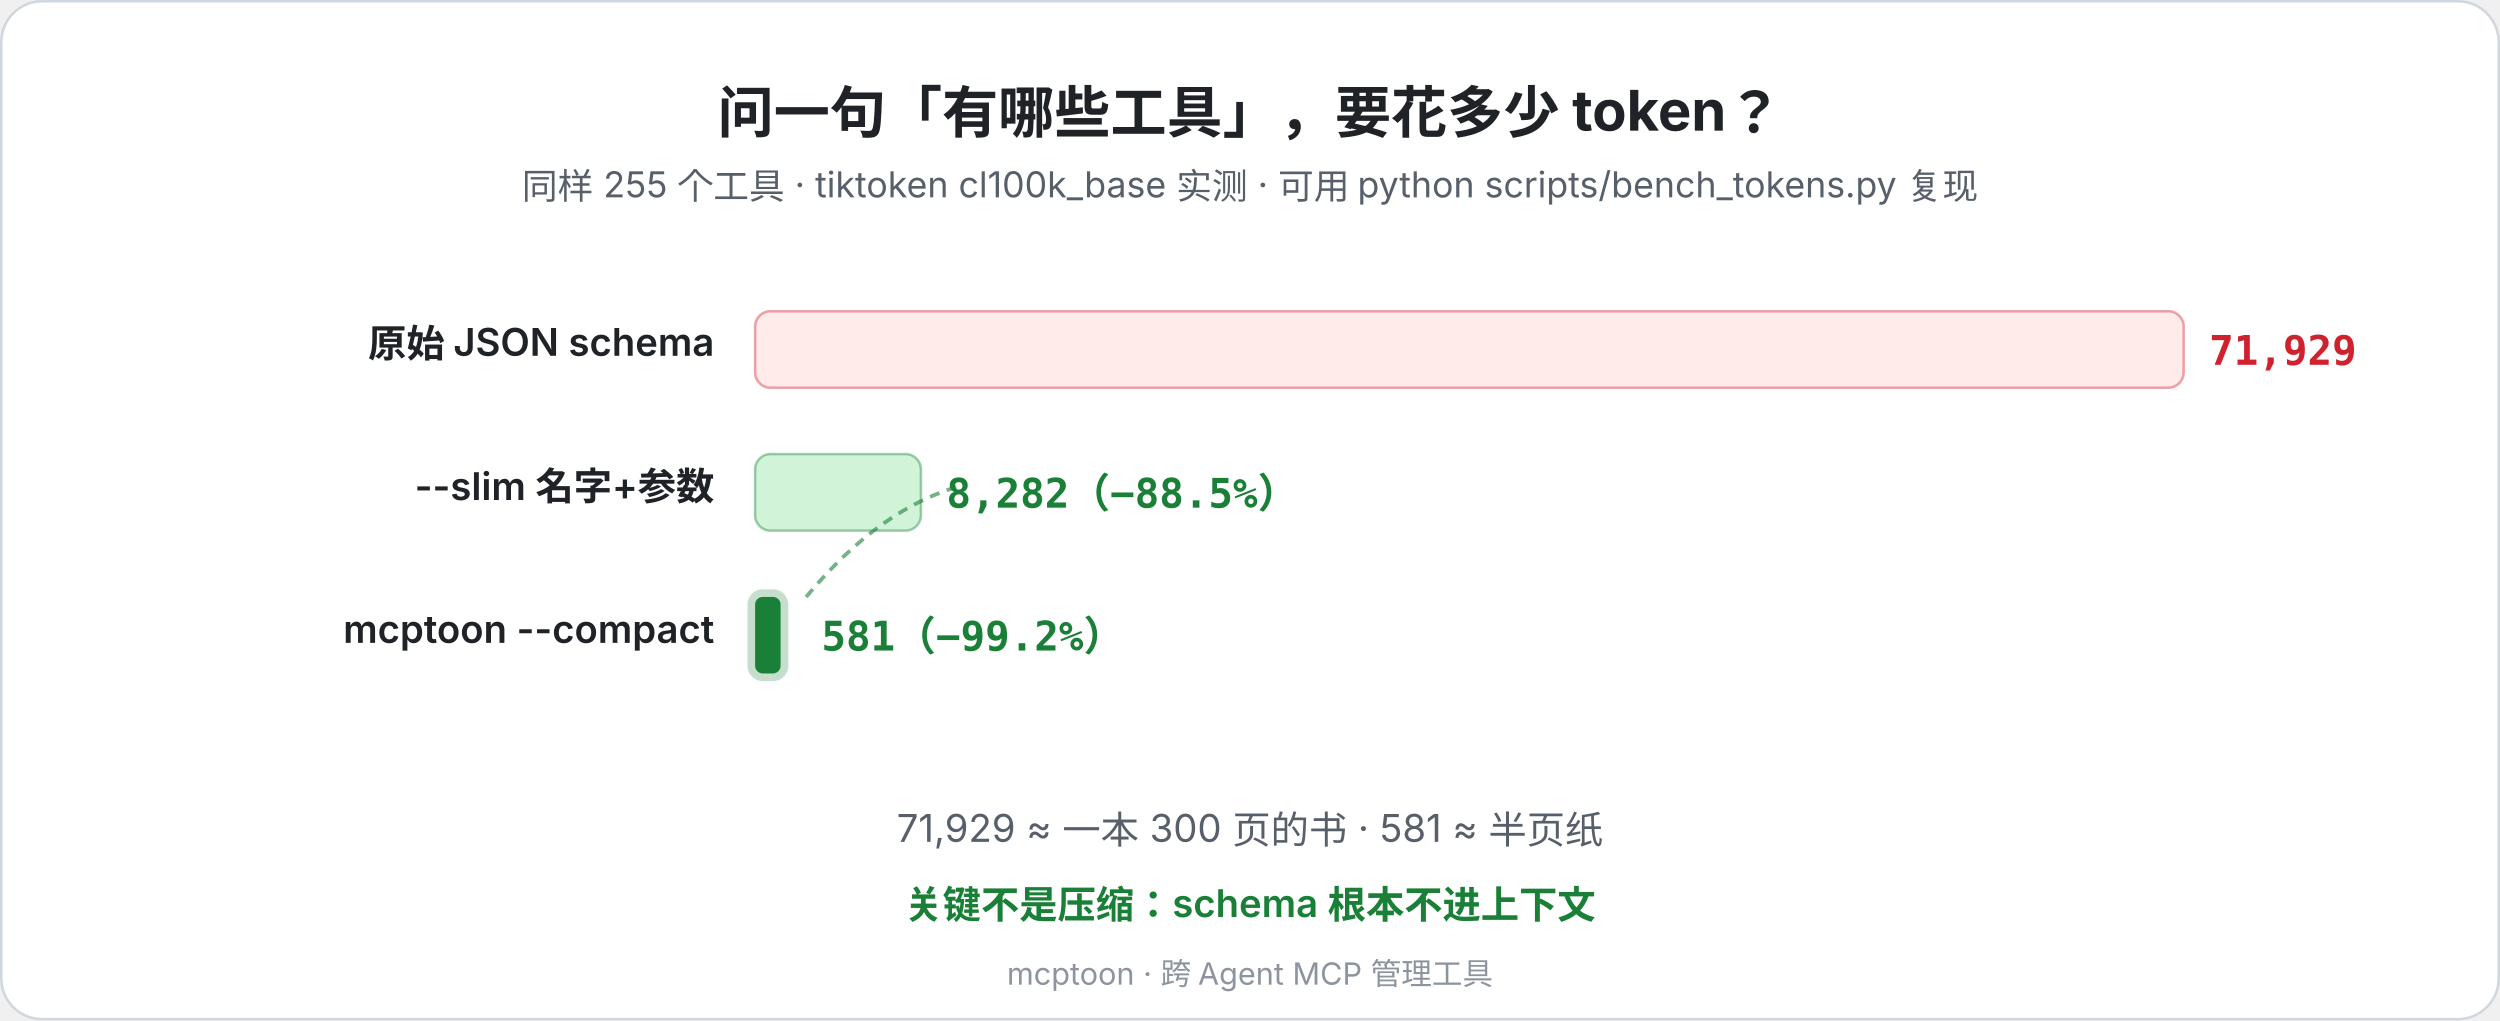
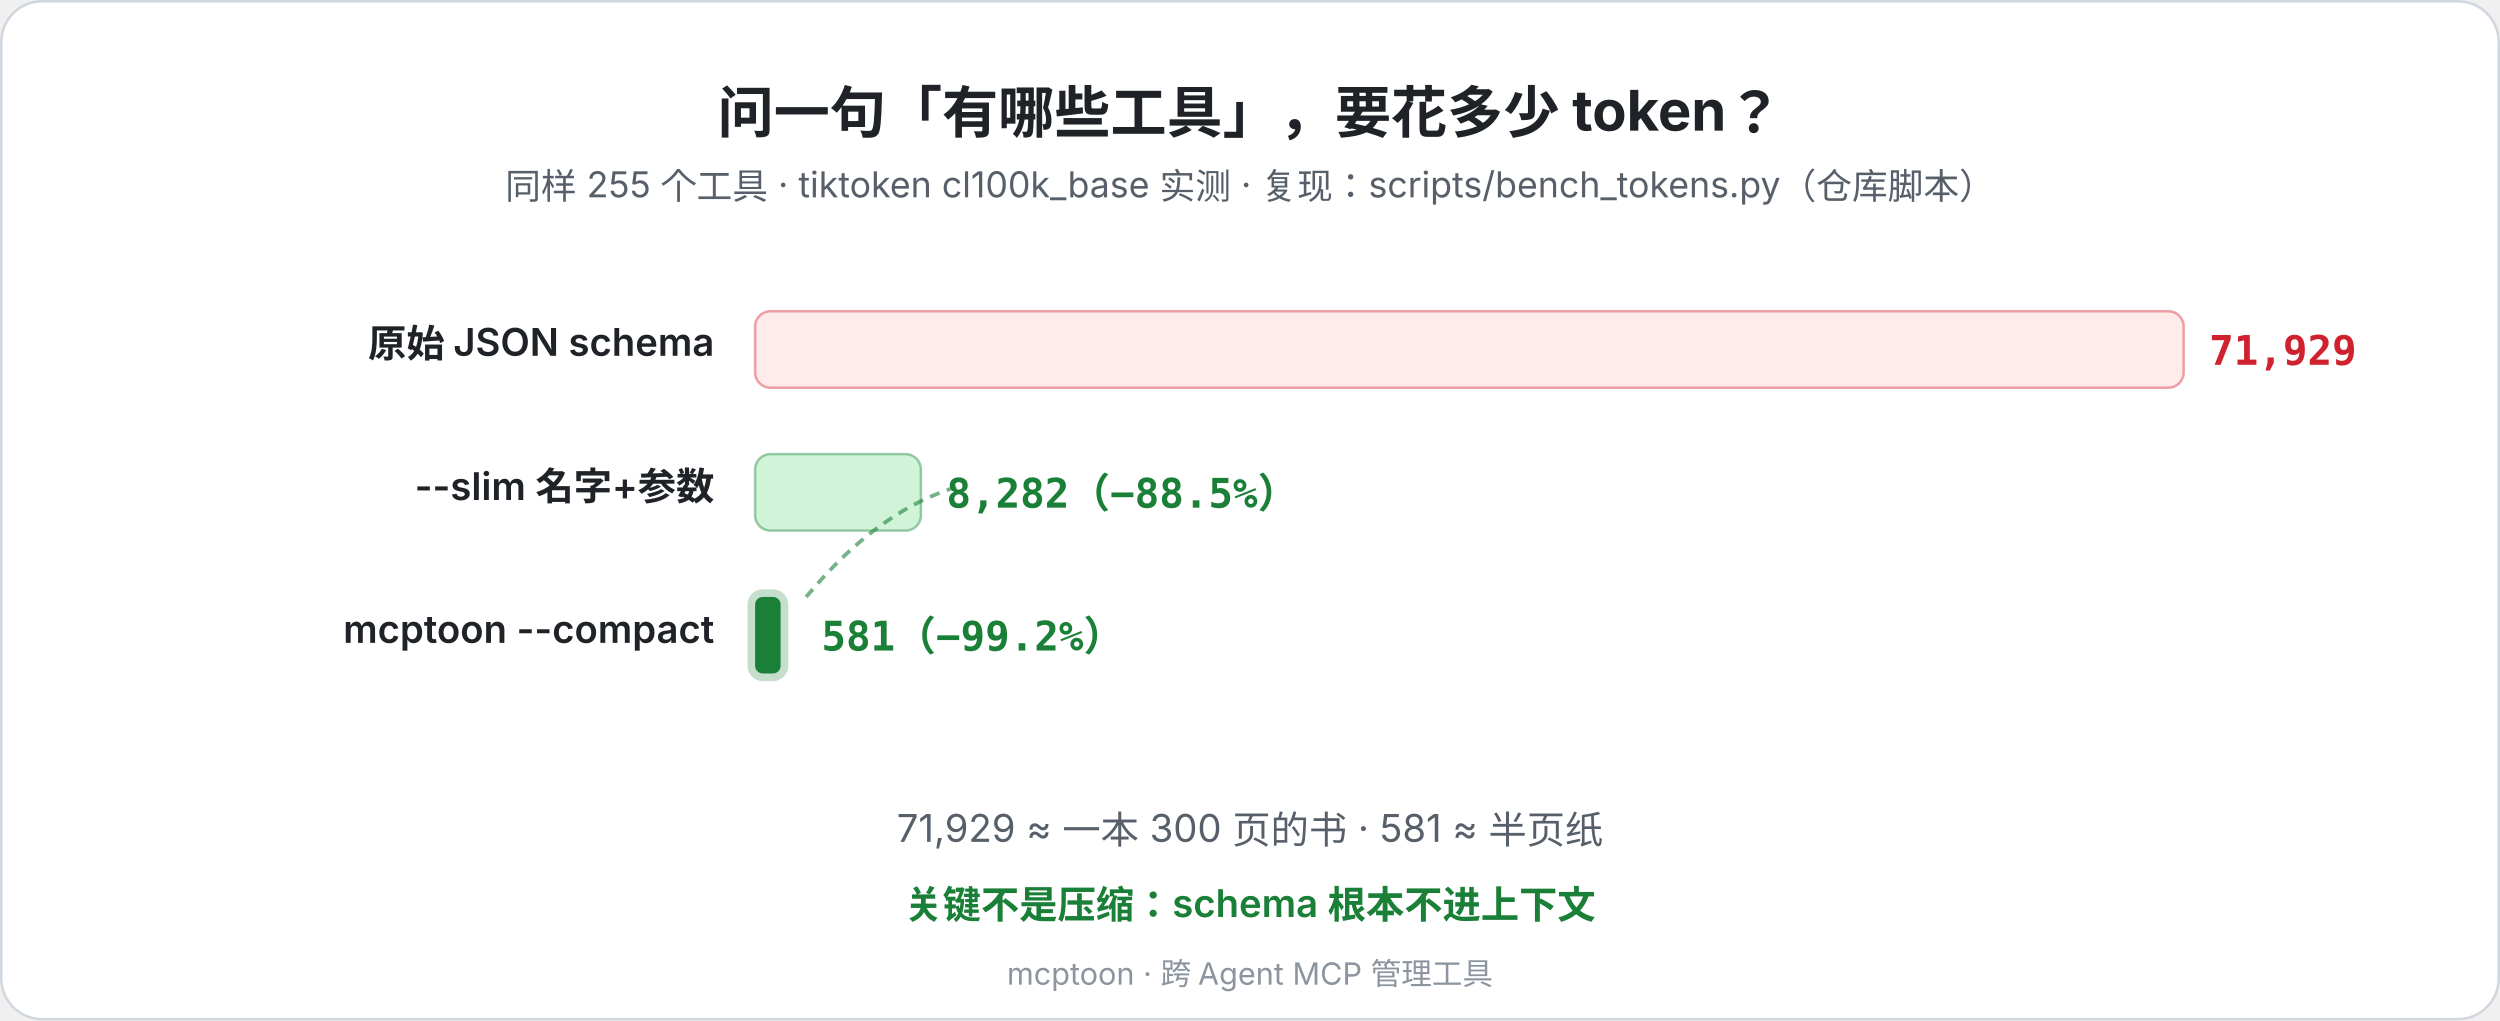
<svg xmlns="http://www.w3.org/2000/svg" viewBox="0 0 980 400" font-family="-apple-system,'Segoe UI','Noto Sans SC',sans-serif">
  <rect x="0.5" y="0.5" width="979" height="399" rx="16" fill="#ffffff" stroke="#d0d7de" />
  <text x="490" y="52" text-anchor="middle" font-size="22" font-weight="700" fill="#1f2328">问一句「有哪些工具」，要花多少 token？</text>
-   <text x="490" y="78" text-anchor="middle" font-size="14" fill="#57606a">同样 255 个工具 · tiktoken cl100k_base 实测 · 可用 python scripts/bench_tokens.py 复现</text>
+   <text x="490" y="78" text-anchor="middle" font-size="14" fill="#57606a">同样 255 个工具 · tiktoken cl100k_base 实测 · 复现：scripts/bench_tokens.py（仓库脚本）</text>
  <text x="280" y="140" text-anchor="end" font-size="15" font-weight="600" fill="#1f2328">原始 JSON schema</text>
  <rect x="296" y="122" width="560" height="30" rx="6" fill="#ffebe9" stroke="#cf222e" stroke-opacity="0.4" />
  <text x="866" y="143" font-size="16" font-weight="700" fill="#cf222e" font-family="ui-monospace,Consolas,monospace">71,929</text>
  <text x="280" y="196" text-anchor="end" font-size="15" font-weight="600" fill="#1f2328">--slim 名字+参数</text>
  <rect x="296" y="178" width="65" height="30" rx="6" fill="#d1f4d9" stroke="#1a7f37" stroke-opacity="0.4" />
  <text x="371" y="199" font-size="16" font-weight="700" fill="#1a7f37" font-family="ui-monospace,Consolas,monospace">8,282（−88.5%）</text>
  <text x="280" y="252" text-anchor="end" font-size="15" font-weight="600" fill="#1f2328">mcptoon --compact</text>
  <rect x="296" y="234" width="10" height="30" rx="3" fill="#1a7f37" />
  <rect x="293" y="231" width="16" height="36" rx="6" fill="#1a7f37" opacity="0.25" />
  <text x="322" y="255" font-size="16" font-weight="700" fill="#1a7f37" font-family="ui-monospace,Consolas,monospace">581（−99.2%）</text>
  <path d="M316,234 C336,210 356,196 378,190" fill="none" stroke="#1a7f37" stroke-width="1.5" stroke-dasharray="4,3" opacity="0.6" />
  <text x="490" y="330" text-anchor="middle" font-size="15" fill="#57606a">71,929 ≈ 一本 300 页的书 · 581 ≈ 半页纸</text>
  <text x="490" y="360" text-anchor="middle" font-size="15" font-weight="600" fill="#1a7f37">关键不是压缩：schema 根本不进上下文</text>
  <text x="490" y="386" text-anchor="middle" font-size="12" fill="#8c959f">mcptoon · 跨 Agent MCP 管理工具</text>
</svg>
